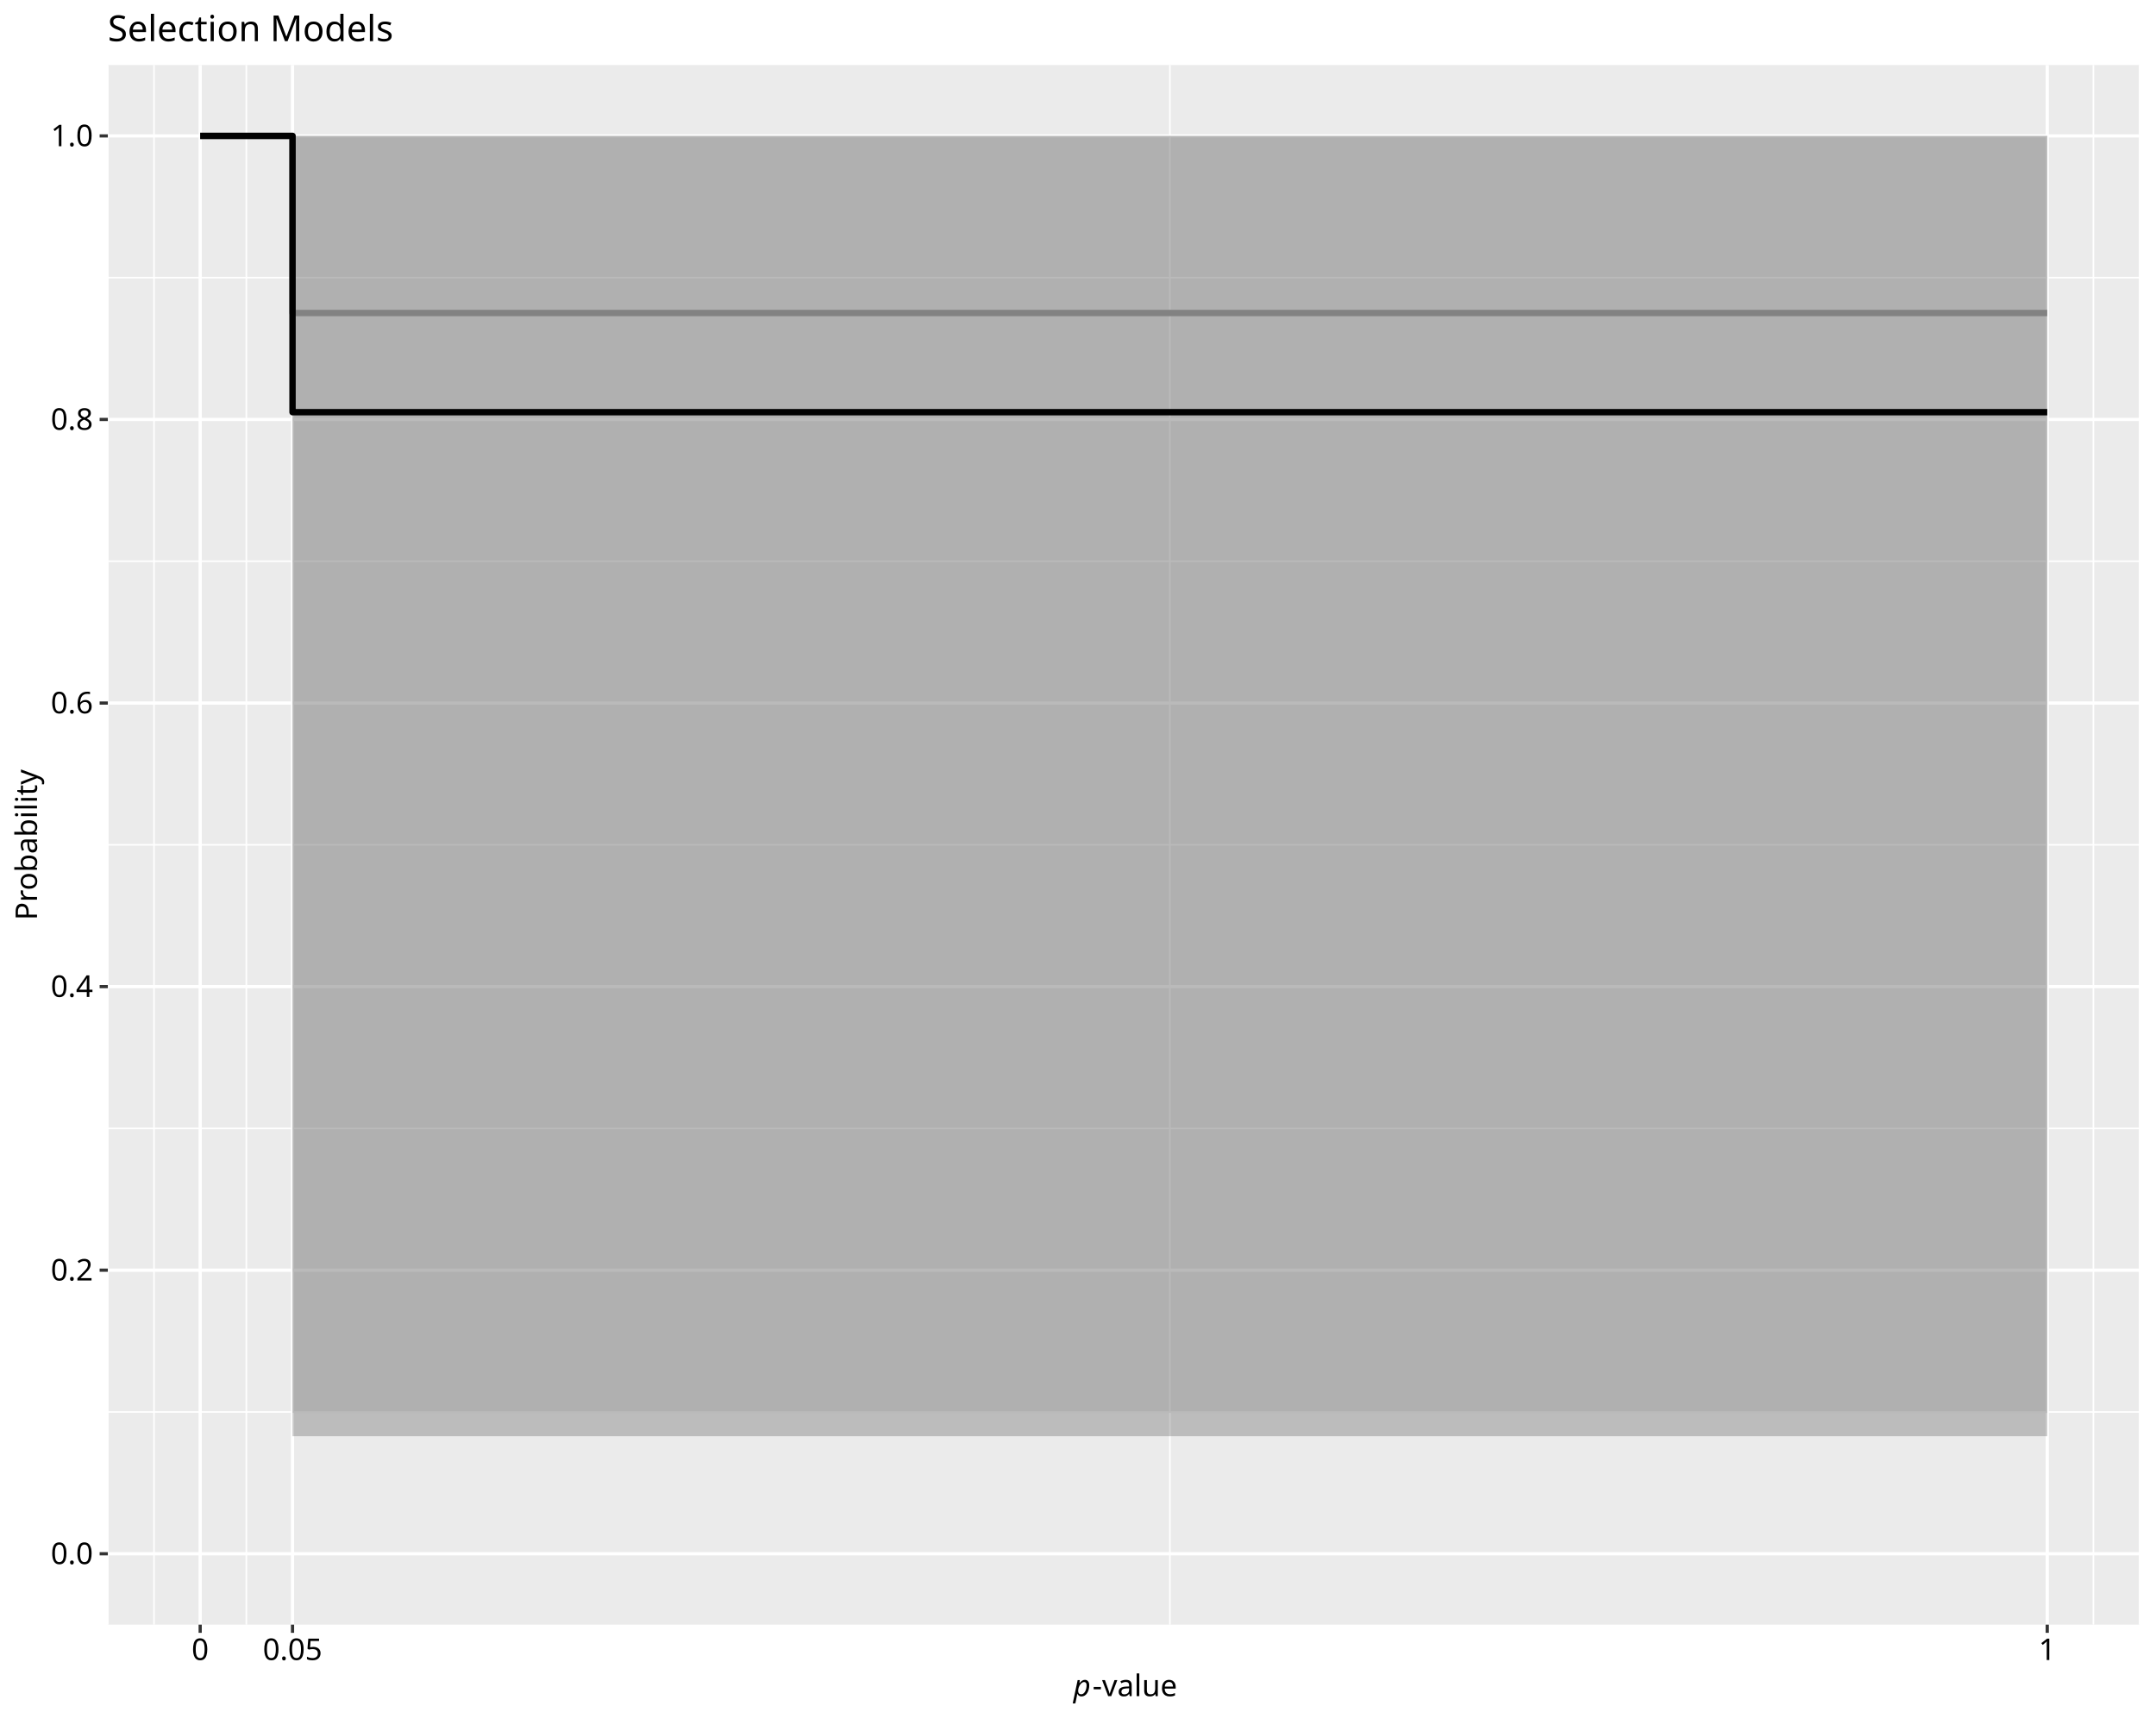
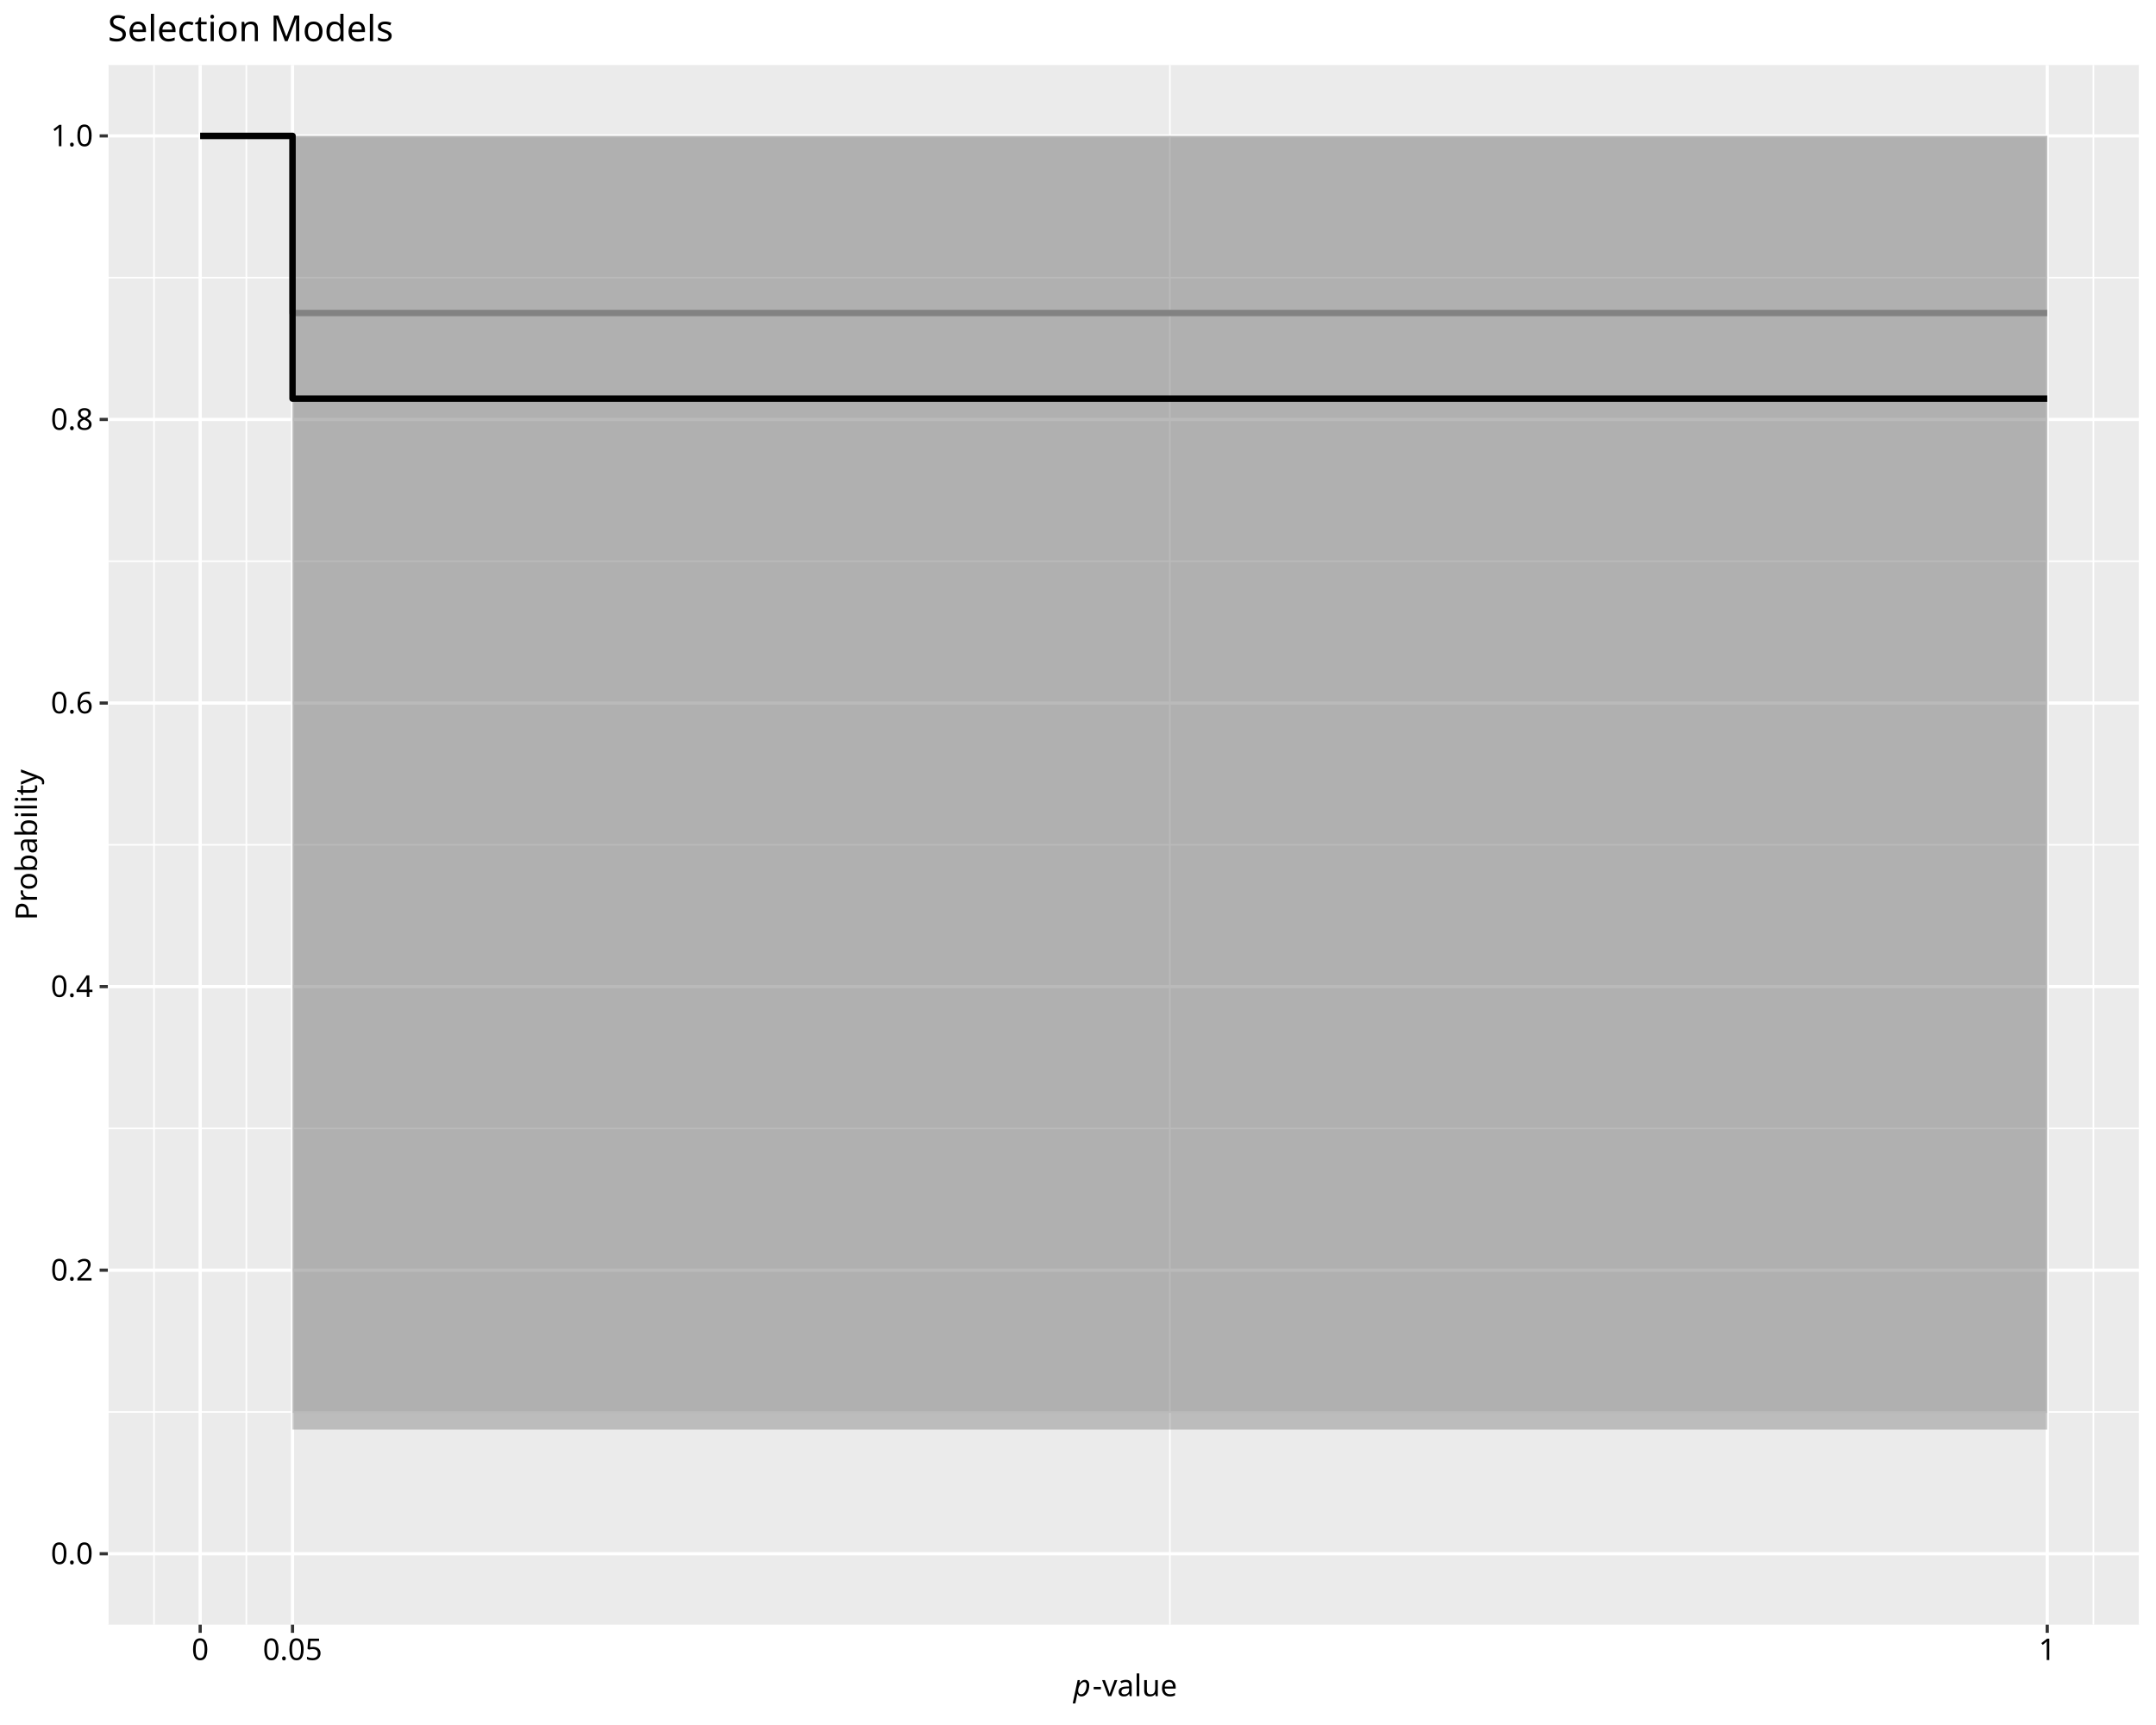
<svg xmlns="http://www.w3.org/2000/svg" class="svglite" data-engine-version="2.0" width="720.00pt" height="576.00pt" viewBox="0 0 720.00 576.00">
  <defs>
    <style type="text/css">
    .svglite line, .svglite polyline, .svglite polygon, .svglite path, .svglite rect, .svglite circle {
      fill: none;
      stroke: #000000;
      stroke-linecap: round;
      stroke-linejoin: round;
      stroke-miterlimit: 10.00;
    }
  </style>
  </defs>
  <rect width="100%" height="100%" style="stroke: none; fill: #FFFFFF;" />
  <defs>
    <clipPath id="cpMC4wMHw3MjAuMDB8MC4wMHw1NzYuMDA=">
      <rect x="0.00" y="0.00" width="720.00" height="576.00" />
    </clipPath>
  </defs>
  <g clip-path="url(#cpMC4wMHw3MjAuMDB8MC4wMHw1NzYuMDA=)">
    <rect x="0.00" y="0.00" width="720.00" height="576.00" style="stroke-width: 1.07; stroke: #FFFFFF; fill: #FFFFFF;" />
  </g>
  <defs>
    <clipPath id="cpMzYuMDF8NzE0LjUyfDIxLjcxfDU0Mi40OQ==">
      <rect x="36.01" y="21.71" width="678.51" height="520.78" />
    </clipPath>
  </defs>
  <g clip-path="url(#cpMzYuMDF8NzE0LjUyfDIxLjcxfDU0Mi40OQ==)">
    <rect x="36.01" y="21.71" width="678.51" height="520.78" style="stroke-width: 1.07; stroke: none; fill: #EBEBEB;" />
    <polyline points="36.01,471.48 714.52,471.48 " style="stroke-width: 0.53; stroke: #FFFFFF; stroke-linecap: butt;" />
    <polyline points="36.01,376.79 714.52,376.79 " style="stroke-width: 0.53; stroke: #FFFFFF; stroke-linecap: butt;" />
    <polyline points="36.01,282.10 714.52,282.10 " style="stroke-width: 0.53; stroke: #FFFFFF; stroke-linecap: butt;" />
    <polyline points="36.01,187.41 714.52,187.41 " style="stroke-width: 0.53; stroke: #FFFFFF; stroke-linecap: butt;" />
    <polyline points="36.01,92.72 714.52,92.72 " style="stroke-width: 0.53; stroke: #FFFFFF; stroke-linecap: butt;" />
    <polyline points="36.01,542.49 36.01,21.71 " style="stroke-width: 0.53; stroke: #FFFFFF; stroke-linecap: butt;" />
    <polyline points="51.43,542.49 51.43,21.71 " style="stroke-width: 0.53; stroke: #FFFFFF; stroke-linecap: butt;" />
    <polyline points="82.27,542.49 82.27,21.71 " style="stroke-width: 0.53; stroke: #FFFFFF; stroke-linecap: butt;" />
    <polyline points="390.69,542.49 390.69,21.71 " style="stroke-width: 0.53; stroke: #FFFFFF; stroke-linecap: butt;" />
    <polyline points="699.10,542.49 699.10,21.71 " style="stroke-width: 0.53; stroke: #FFFFFF; stroke-linecap: butt;" />
    <polyline points="714.52,542.49 714.52,21.71 " style="stroke-width: 0.53; stroke: #FFFFFF; stroke-linecap: butt;" />
    <polyline points="36.01,518.82 714.52,518.82 " style="stroke-width: 1.07; stroke: #FFFFFF; stroke-linecap: butt;" />
    <polyline points="36.01,424.13 714.52,424.13 " style="stroke-width: 1.07; stroke: #FFFFFF; stroke-linecap: butt;" />
    <polyline points="36.01,329.44 714.52,329.44 " style="stroke-width: 1.07; stroke: #FFFFFF; stroke-linecap: butt;" />
    <polyline points="36.01,234.76 714.52,234.76 " style="stroke-width: 1.07; stroke: #FFFFFF; stroke-linecap: butt;" />
    <polyline points="36.01,140.07 714.52,140.07 " style="stroke-width: 1.07; stroke: #FFFFFF; stroke-linecap: butt;" />
    <polyline points="36.01,45.38 714.52,45.38 " style="stroke-width: 1.07; stroke: #FFFFFF; stroke-linecap: butt;" />
    <polyline points="66.85,542.49 66.85,21.71 " style="stroke-width: 1.07; stroke: #FFFFFF; stroke-linecap: butt;" />
    <polyline points="97.69,542.49 97.69,21.71 " style="stroke-width: 1.07; stroke: #FFFFFF; stroke-linecap: butt;" />
    <polyline points="683.68,542.49 683.68,21.71 " style="stroke-width: 1.07; stroke: #FFFFFF; stroke-linecap: butt;" />
    <polygon points="66.85,45.38 97.69,45.38 97.69,471.79 683.68,471.79 683.68,45.38 97.69,45.38 97.69,45.38 66.85,45.38 " style="stroke-width: 1.07; stroke: none; stroke-linecap: butt; fill: #B3B3B3; fill-opacity: 0.30;" />
    <polyline points="66.85,45.38 97.69,45.38 97.69,104.51 683.68,104.51 " style="stroke-width: 2.13; stroke: #999999; stroke-linecap: butt;" />
-     <polygon points="66.85,45.38 97.69,45.38 97.69,479.57 683.68,479.57 683.68,45.38 97.69,45.38 97.69,45.38 66.85,45.38 " style="stroke-width: 1.07; stroke: none; stroke-linecap: butt; fill: #4D4D4D; fill-opacity: 0.30;" />
-     <polyline points="66.85,45.38 97.69,45.38 97.69,137.64 683.68,137.64 " style="stroke-width: 2.13; stroke-linecap: butt;" />
+     <polygon points="66.85,45.38 97.69,45.38 97.69,477.36 683.68,477.36 683.68,45.38 97.69,45.38 97.69,45.38 66.85,45.38 " style="stroke-width: 1.07; stroke: none; stroke-linecap: butt; fill: #4D4D4D; fill-opacity: 0.30;" />
+     <polyline points="66.85,45.38 97.69,45.38 97.69,133.11 683.68,133.11 " style="stroke-width: 2.13; stroke-linecap: butt;" />
  </g>
  <g clip-path="url(#cpMC4wMHw3MjAuMDB8MC4wMHw1NzYuMDA=)">
    <text x="31.08" y="522.26" text-anchor="end" style="font-size: 10.00px; font-family: sans;" textLength="13.90px" lengthAdjust="spacingAndGlyphs">0.0</text>
    <text x="31.08" y="427.57" text-anchor="end" style="font-size: 10.00px; font-family: sans;" textLength="13.90px" lengthAdjust="spacingAndGlyphs">0.2</text>
    <text x="31.08" y="332.88" text-anchor="end" style="font-size: 10.00px; font-family: sans;" textLength="13.90px" lengthAdjust="spacingAndGlyphs">0.4</text>
    <text x="31.08" y="238.20" text-anchor="end" style="font-size: 10.00px; font-family: sans;" textLength="13.90px" lengthAdjust="spacingAndGlyphs">0.6</text>
    <text x="31.08" y="143.51" text-anchor="end" style="font-size: 10.00px; font-family: sans;" textLength="13.90px" lengthAdjust="spacingAndGlyphs">0.8</text>
    <text x="31.08" y="48.82" text-anchor="end" style="font-size: 10.00px; font-family: sans;" textLength="13.90px" lengthAdjust="spacingAndGlyphs">1.0</text>
    <polyline points="33.27,518.82 36.01,518.82 " style="stroke-width: 1.07; stroke: #333333; stroke-linecap: butt;" />
    <polyline points="33.27,424.13 36.01,424.13 " style="stroke-width: 1.07; stroke: #333333; stroke-linecap: butt;" />
    <polyline points="33.27,329.44 36.01,329.44 " style="stroke-width: 1.07; stroke: #333333; stroke-linecap: butt;" />
    <polyline points="33.27,234.76 36.01,234.76 " style="stroke-width: 1.07; stroke: #333333; stroke-linecap: butt;" />
    <polyline points="33.27,140.07 36.01,140.07 " style="stroke-width: 1.07; stroke: #333333; stroke-linecap: butt;" />
    <polyline points="33.27,45.38 36.01,45.38 " style="stroke-width: 1.07; stroke: #333333; stroke-linecap: butt;" />
    <polyline points="66.85,545.23 66.85,542.49 " style="stroke-width: 1.07; stroke: #333333; stroke-linecap: butt;" />
    <polyline points="97.69,545.23 97.69,542.49 " style="stroke-width: 1.07; stroke: #333333; stroke-linecap: butt;" />
    <polyline points="683.68,545.23 683.68,542.49 " style="stroke-width: 1.07; stroke: #333333; stroke-linecap: butt;" />
    <text x="66.85" y="554.30" text-anchor="middle" style="font-size: 10.00px; font-family: sans;" textLength="5.56px" lengthAdjust="spacingAndGlyphs">0</text>
    <text x="97.69" y="554.30" text-anchor="middle" style="font-size: 10.00px; font-family: sans;" textLength="19.46px" lengthAdjust="spacingAndGlyphs">0.05</text>
    <text x="683.68" y="554.30" text-anchor="middle" style="font-size: 10.00px; font-family: sans;" textLength="5.56px" lengthAdjust="spacingAndGlyphs">1</text>
    <text x="358.46" y="566.37" style="font-size: 10.00px; font-style: italic; font-family: sans;" textLength="5.56px" lengthAdjust="spacingAndGlyphs">p</text>
    <text x="364.83" y="566.37" style="font-size: 10.00px; font-family: sans;" textLength="27.24px" lengthAdjust="spacingAndGlyphs">-value</text>
    <text transform="translate(12.36,282.10) rotate(-90)" text-anchor="middle" style="font-size: 10.00px; font-family: sans;" textLength="46.69px" lengthAdjust="spacingAndGlyphs">Probability</text>
    <text x="36.01" y="13.74" style="font-size: 12.00px; font-family: sans;" textLength="91.40px" lengthAdjust="spacingAndGlyphs">Selection Models</text>
  </g>
</svg>
